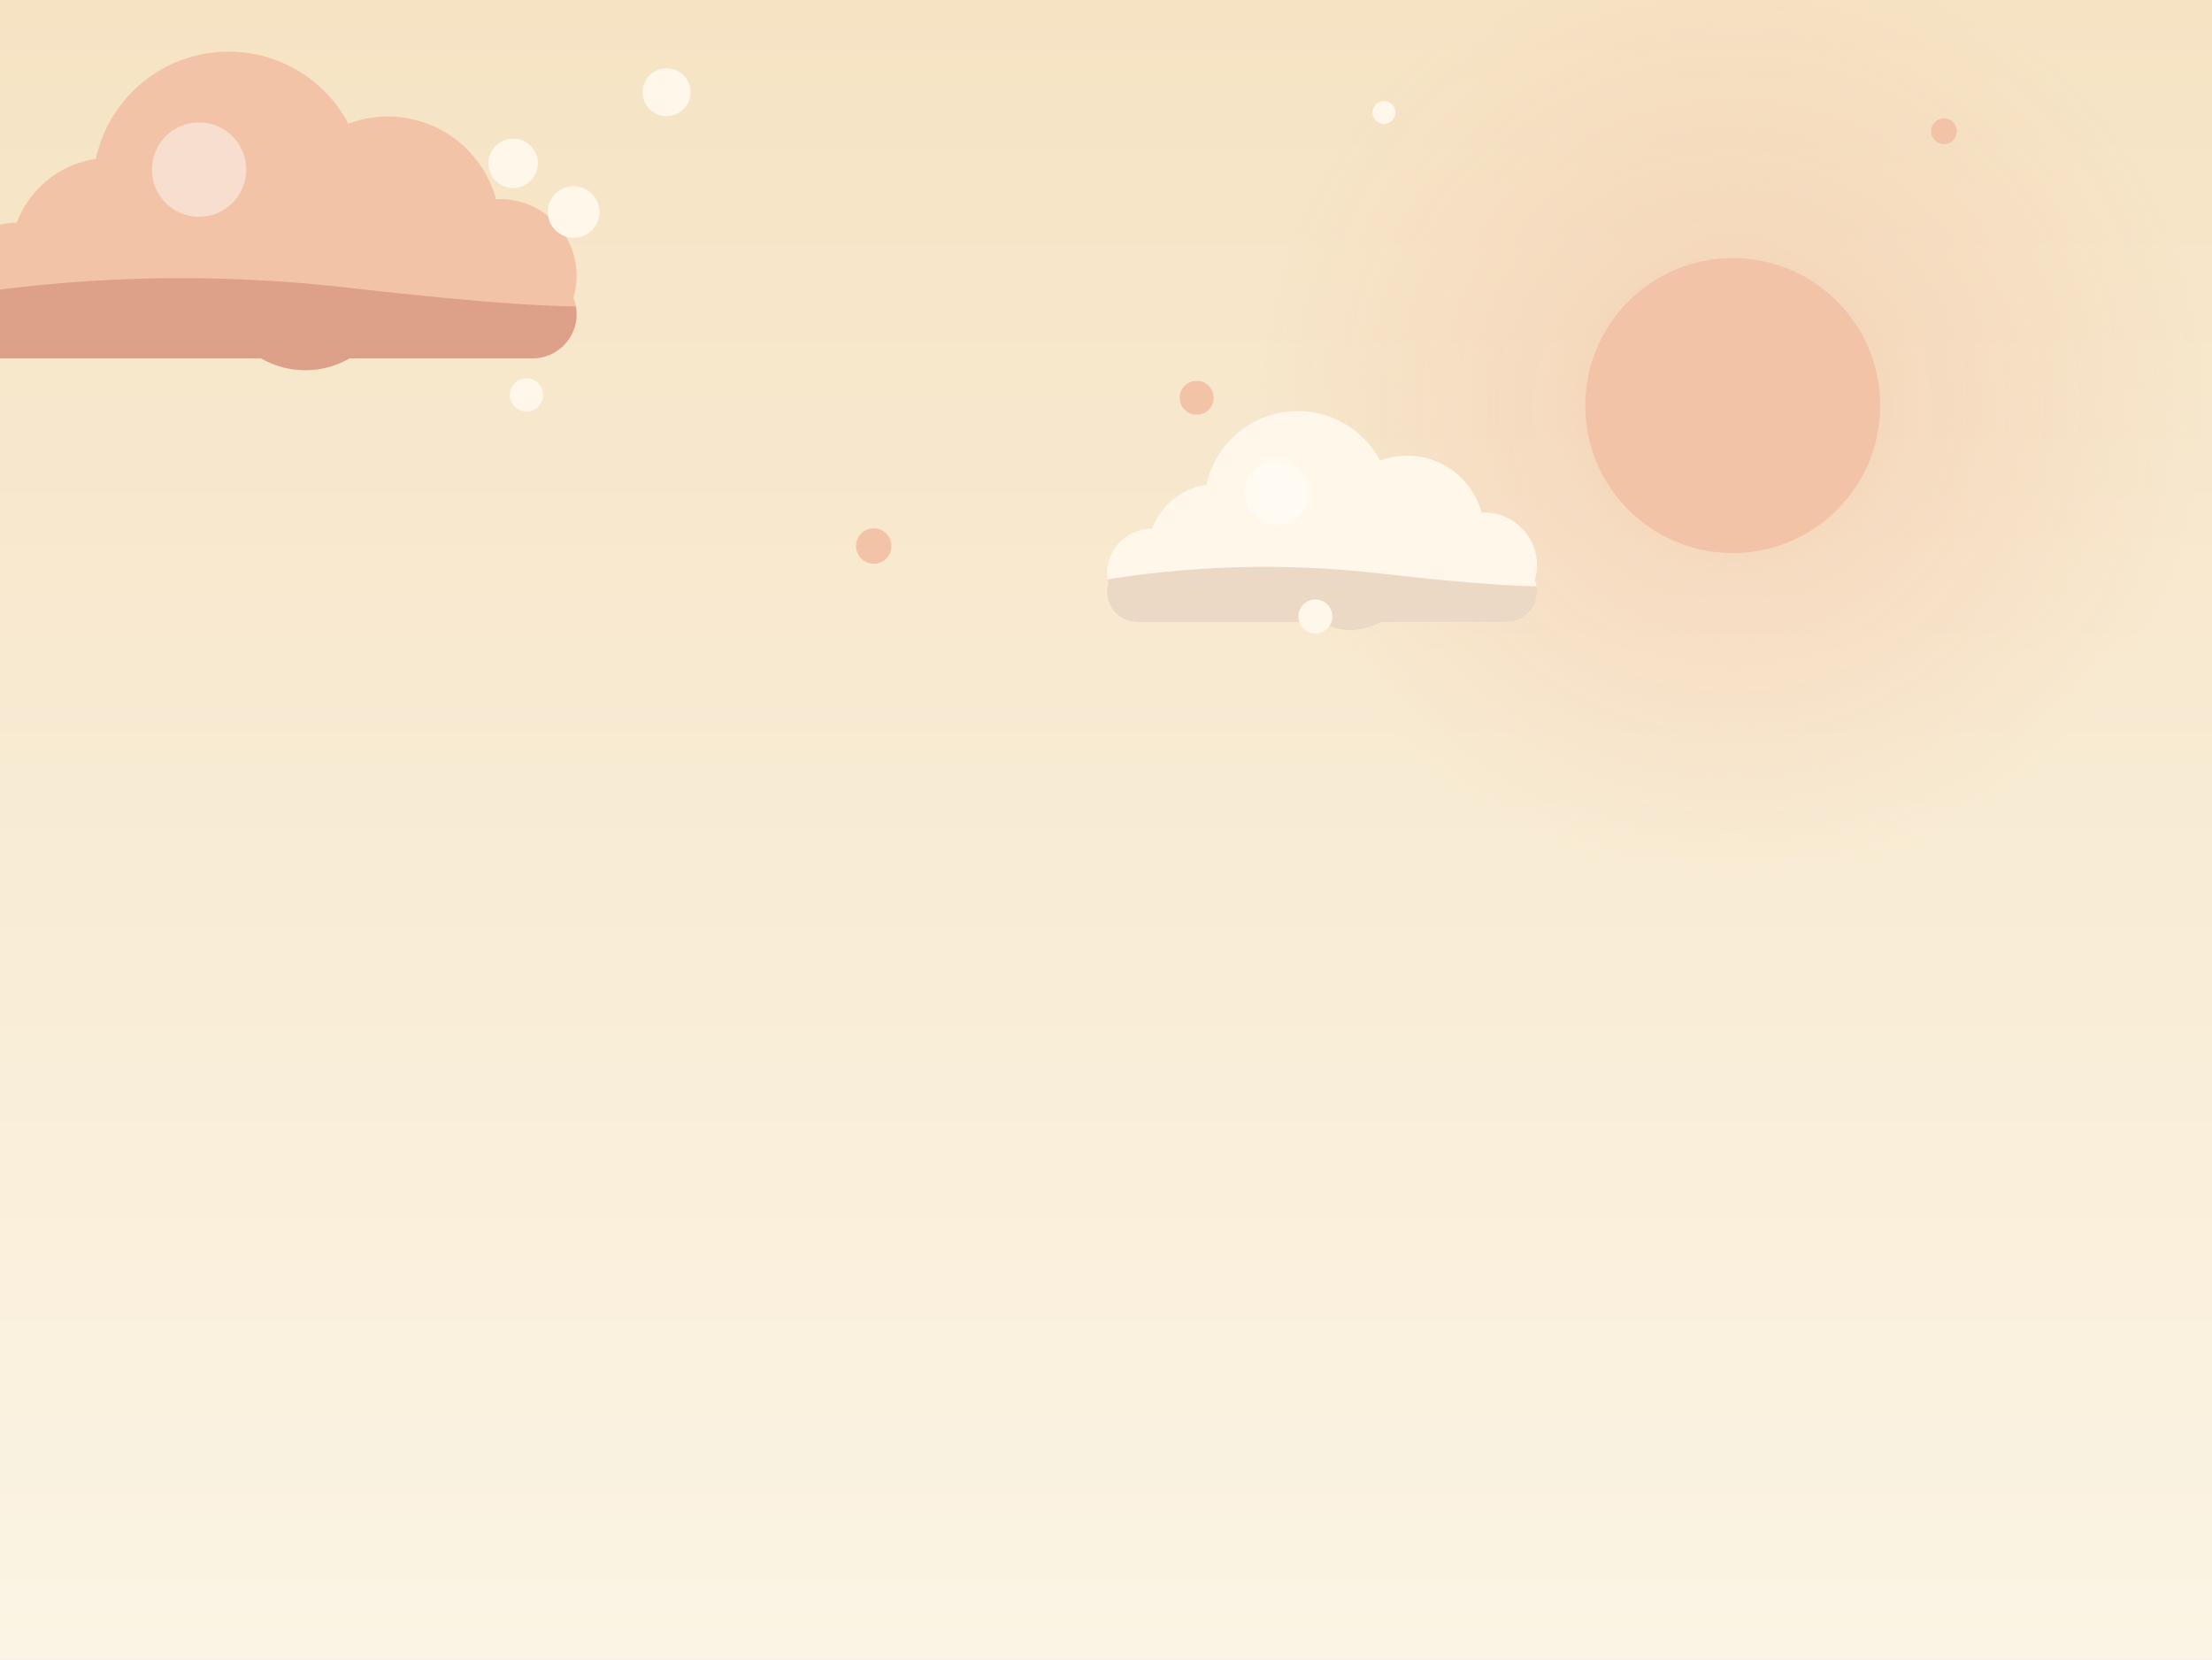
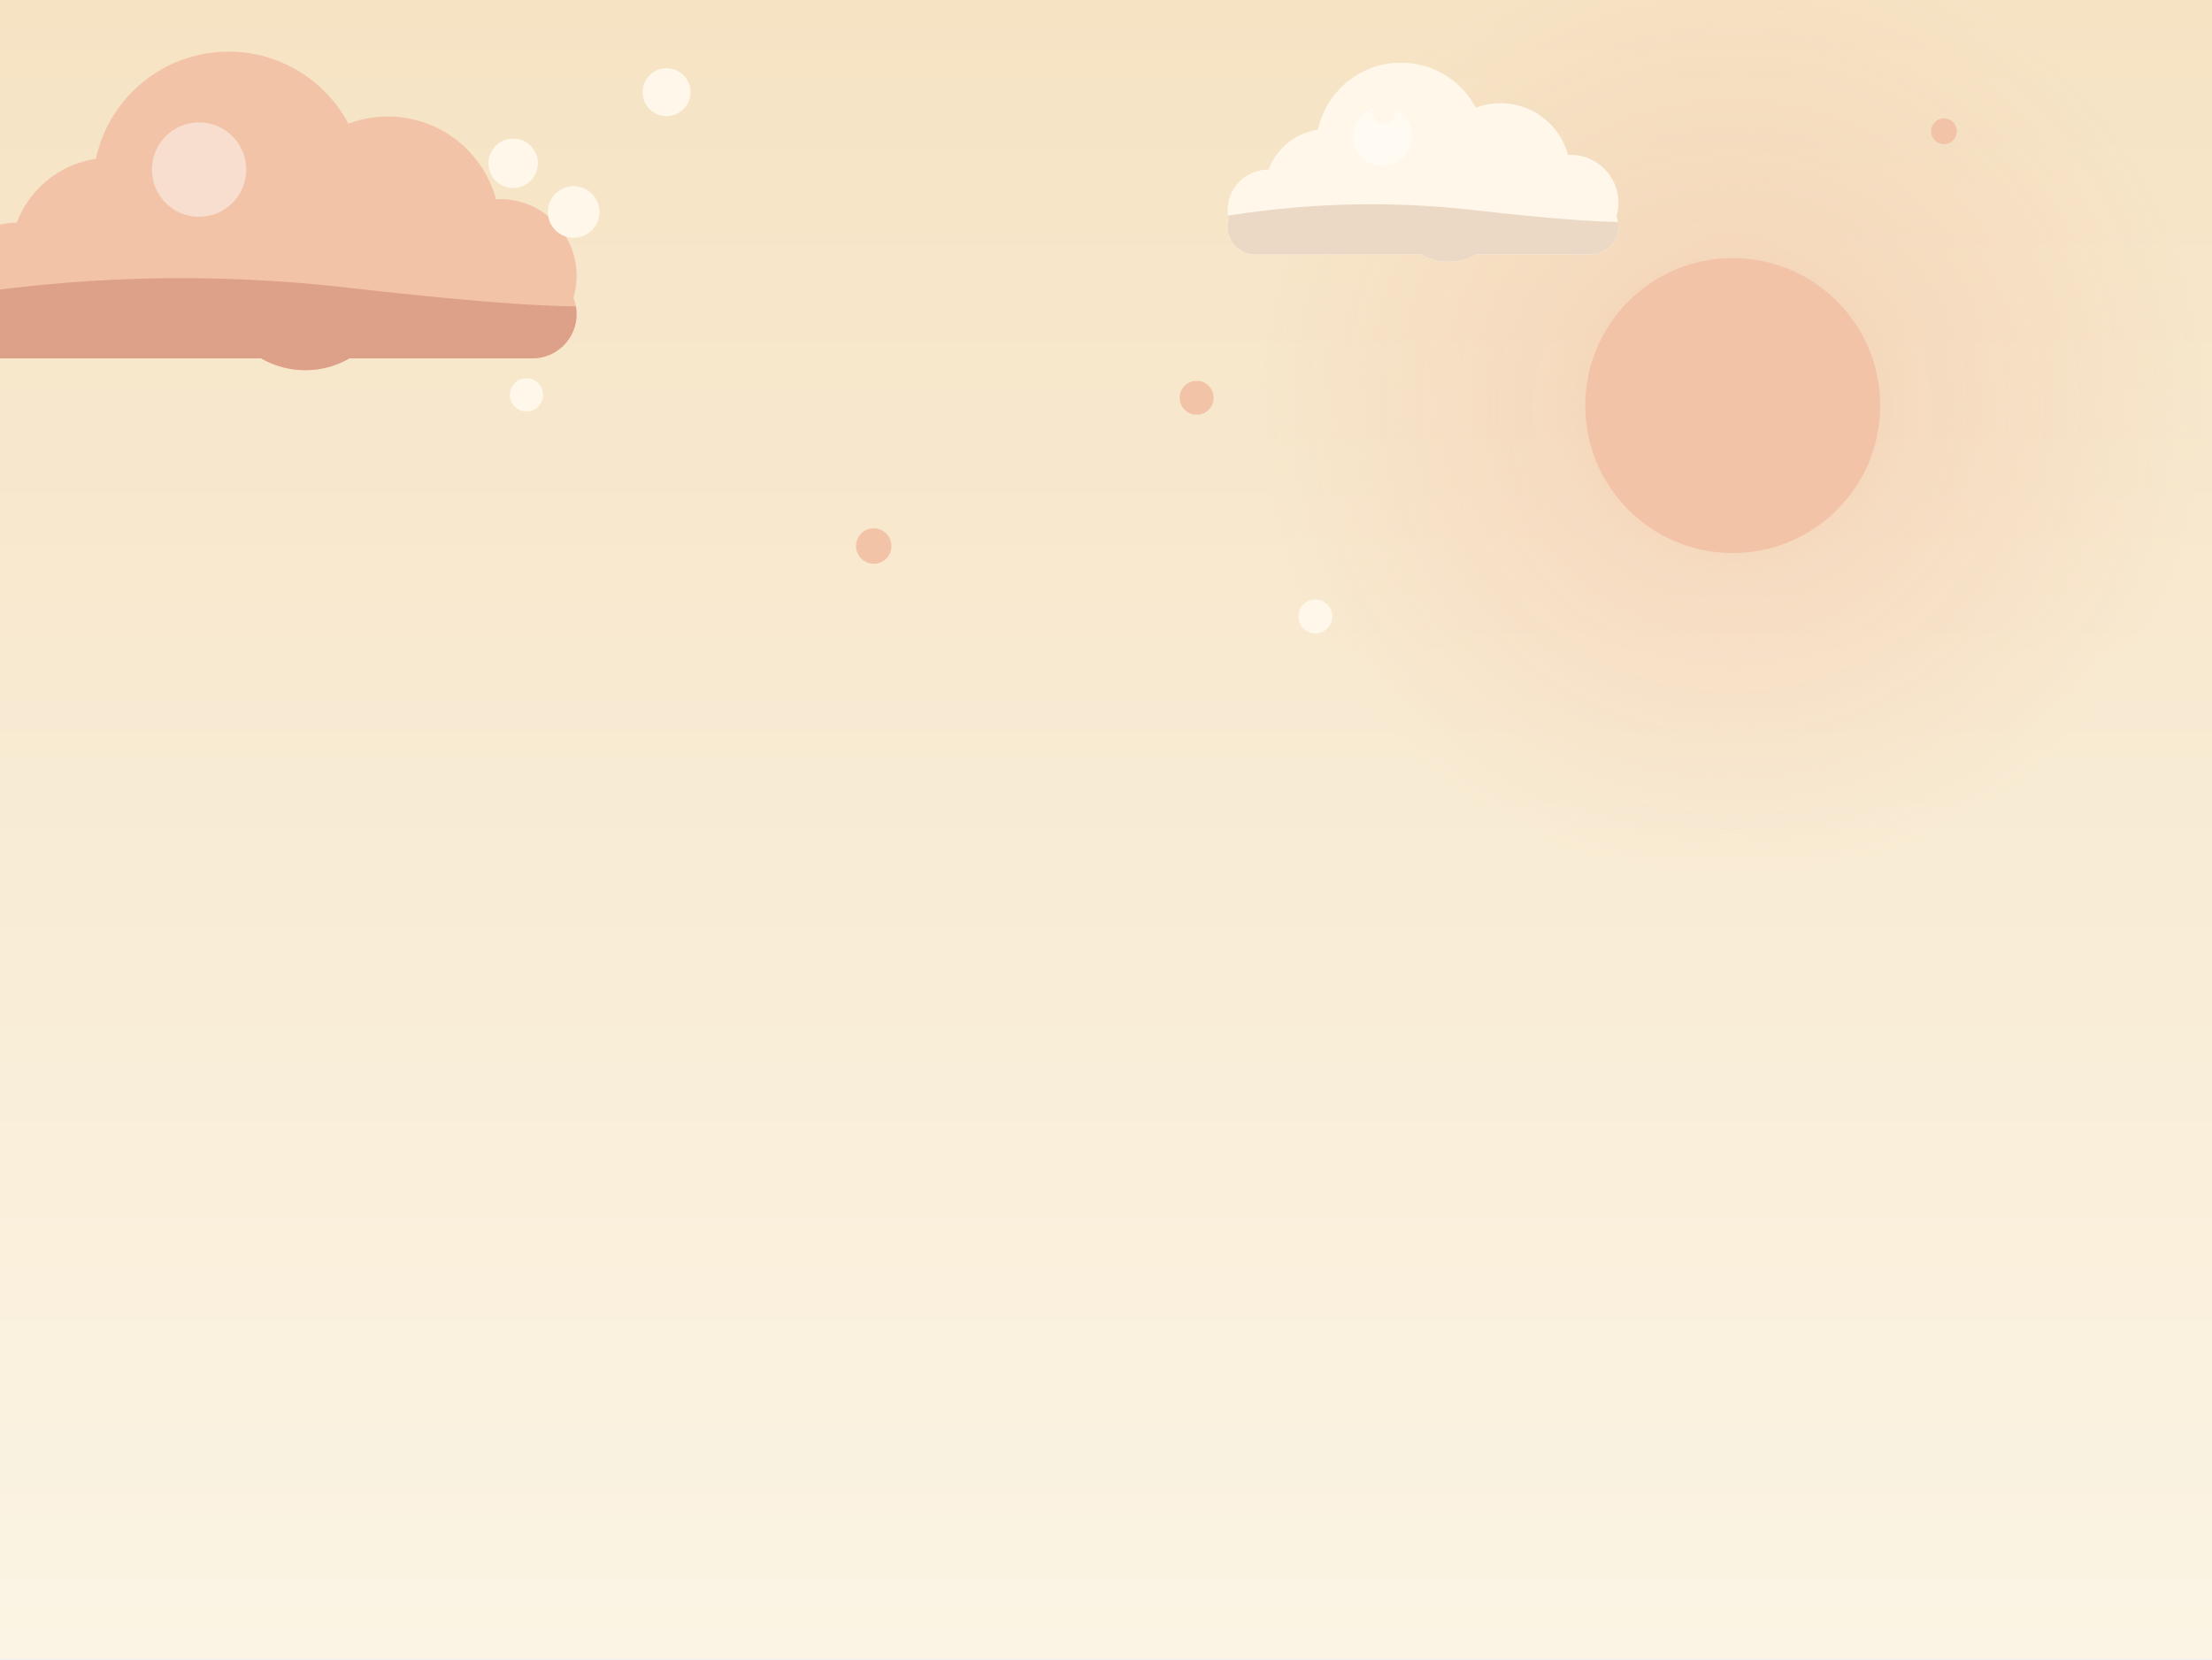
<svg xmlns="http://www.w3.org/2000/svg" viewBox="0 0 600 450" preserveAspectRatio="xMidYMax slice">
  <style>@keyframes drift{from{transform:translateX(-26px)}to{transform:translateX(26px)}}.drift{animation:drift 26s ease-in-out infinite alternate}.drift.slow{animation-duration:40s}@keyframes fly{from{transform:translate(0,0)}to{transform:translate(-160px,-24px)}}.fly{animation:fly 30s linear infinite alternate}@media (prefers-reduced-motion:reduce){.drift,.fly{animation:none}}</style>
  <defs>
    <linearGradient id="me0g1" x1="0" y1="0" x2="0" y2="1">
      <stop offset="0" stop-color="#F6E3C4" />
      <stop offset="1" stop-color="#FBF4E4" />
    </linearGradient>
    <radialGradient id="me0r2">
      <stop offset="0" stop-color="#F2C3A7" stop-opacity="0.85" />
      <stop offset="0.35" stop-color="#F2C3A7" stop-opacity="0.35" />
      <stop offset="1" stop-color="#F2C3A7" stop-opacity="0" />
    </radialGradient>
    <clipPath id="me0k3">
      <circle cx="30" cy="70" r="27.2" />
      <circle cx="62" cy="50.8" r="36.8" />
      <circle cx="105.2" cy="62" r="30.4" />
      <circle cx="135.6" cy="74.8" r="20.8" />
      <circle cx="4.4" cy="78" r="17.6" />
      <circle cx="82.8" cy="76.4" r="24" />
      <rect x="-13.2" y="73.2" width="169.6" height="24" rx="12" />
    </clipPath>
    <clipPath id="me0k4">
-       <circle cx="330" cy="150" r="18.7" />
-       <circle cx="352" cy="136.8" r="25.3" />
-       <circle cx="381.7" cy="144.5" r="20.9" />
-       <circle cx="402.6" cy="153.3" r="14.3" />
-       <circle cx="312.4" cy="155.5" r="12.1" />
-       <circle cx="366.3" cy="154.4" r="16.5" />
-       <rect x="300.3" y="152.2" width="116.6" height="16.5" rx="8.2" />
+       <circle cx="360" cy="52" r="17" />
+       <circle cx="380" cy="40" r="23" />
+       <circle cx="407" cy="47" r="19" />
+       <circle cx="426" cy="55" r="13" />
+       <circle cx="344" cy="57" r="11" />
+       <circle cx="393" cy="56" r="15" />
+       <rect x="333" y="54" width="106" height="15" rx="7.5" />
    </clipPath>
  </defs>
  <rect width="600" height="450" fill="url(#me0g1)" />
  <circle cx="470" cy="110" r="128" fill="url(#me0r2)" />
  <circle cx="470" cy="110" r="40" fill="#F2C3A7" />
  <g class="drift">
    <g fill="#F2C3A7">
      <circle cx="30" cy="70" r="27.2" />
      <circle cx="62" cy="50.8" r="36.8" />
      <circle cx="105.2" cy="62" r="30.4" />
      <circle cx="135.6" cy="74.8" r="20.8" />
      <circle cx="4.4" cy="78" r="17.6" />
      <circle cx="82.8" cy="76.4" r="24" />
      <rect x="-13.2" y="73.2" width="169.6" height="24" rx="12" />
    </g>
    <g clip-path="url(#me0k3)">
      <path d="M-18,81.2 q56,-9.6 112,-3.2 t72,4.8 V102 H-18 Z" fill="#DDA088" />
      <circle cx="54" cy="46" r="12.8" fill="#FFFFFF" opacity=".45" />
    </g>
  </g>
  <g class="drift slow">
    <g fill="#FFF8EA">
-       <circle cx="330" cy="150" r="18.7" />
-       <circle cx="352" cy="136.8" r="25.3" />
-       <circle cx="381.7" cy="144.5" r="20.9" />
-       <circle cx="402.6" cy="153.3" r="14.3" />
-       <circle cx="312.4" cy="155.5" r="12.1" />
-       <circle cx="366.3" cy="154.4" r="16.5" />
-       <rect x="300.3" y="152.2" width="116.6" height="16.5" rx="8.2" />
+       <circle cx="360" cy="52" r="17" />
+       <circle cx="380" cy="40" r="23" />
+       <circle cx="407" cy="47" r="19" />
+       <circle cx="426" cy="55" r="13" />
+       <circle cx="344" cy="57" r="11" />
+       <circle cx="393" cy="56" r="15" />
+       <rect x="333" y="54" width="106" height="15" rx="7.5" />
    </g>
    <g clip-path="url(#me0k4)">
-       <path d="M297,157.7 q38.5,-6.6 77,-2.2 t49.5,3.3 V172 H297 Z" fill="#EBD9C6" />
-       <circle cx="346.5" cy="133.5" r="8.8" fill="#FFFFFF" opacity=".45" />
+       <path d="M330,59 q35,-6 70,-2 t45,3 V72 H330 Z" fill="#EBD9C6" />
+       <circle cx="375" cy="37" r="8" fill="#FFFFFF" opacity=".45" />
    </g>
  </g>
  <circle cx="142.8" cy="107.1" r="4.5" fill="#FFF8EA" />
  <circle cx="375.4" cy="30.5" r="3.1" fill="#FFF8EA" />
  <circle cx="155.6" cy="57.5" r="7" fill="#FFF8EA" />
  <circle cx="324.6" cy="107.9" r="4.6" fill="#F2C3A7" />
  <circle cx="139.2" cy="44.3" r="6.7" fill="#FFF8EA" />
  <circle cx="444.8" cy="127.4" r="3.3" fill="#F2C3A7" />
  <circle cx="180.8" cy="25" r="6.5" fill="#FFF8EA" />
  <circle cx="356.8" cy="167.2" r="4.6" fill="#FFF8EA" />
  <circle cx="237" cy="148.1" r="4.8" fill="#F2C3A7" />
  <circle cx="527.3" cy="35.6" r="3.5" fill="#F2C3A7" />
</svg>
